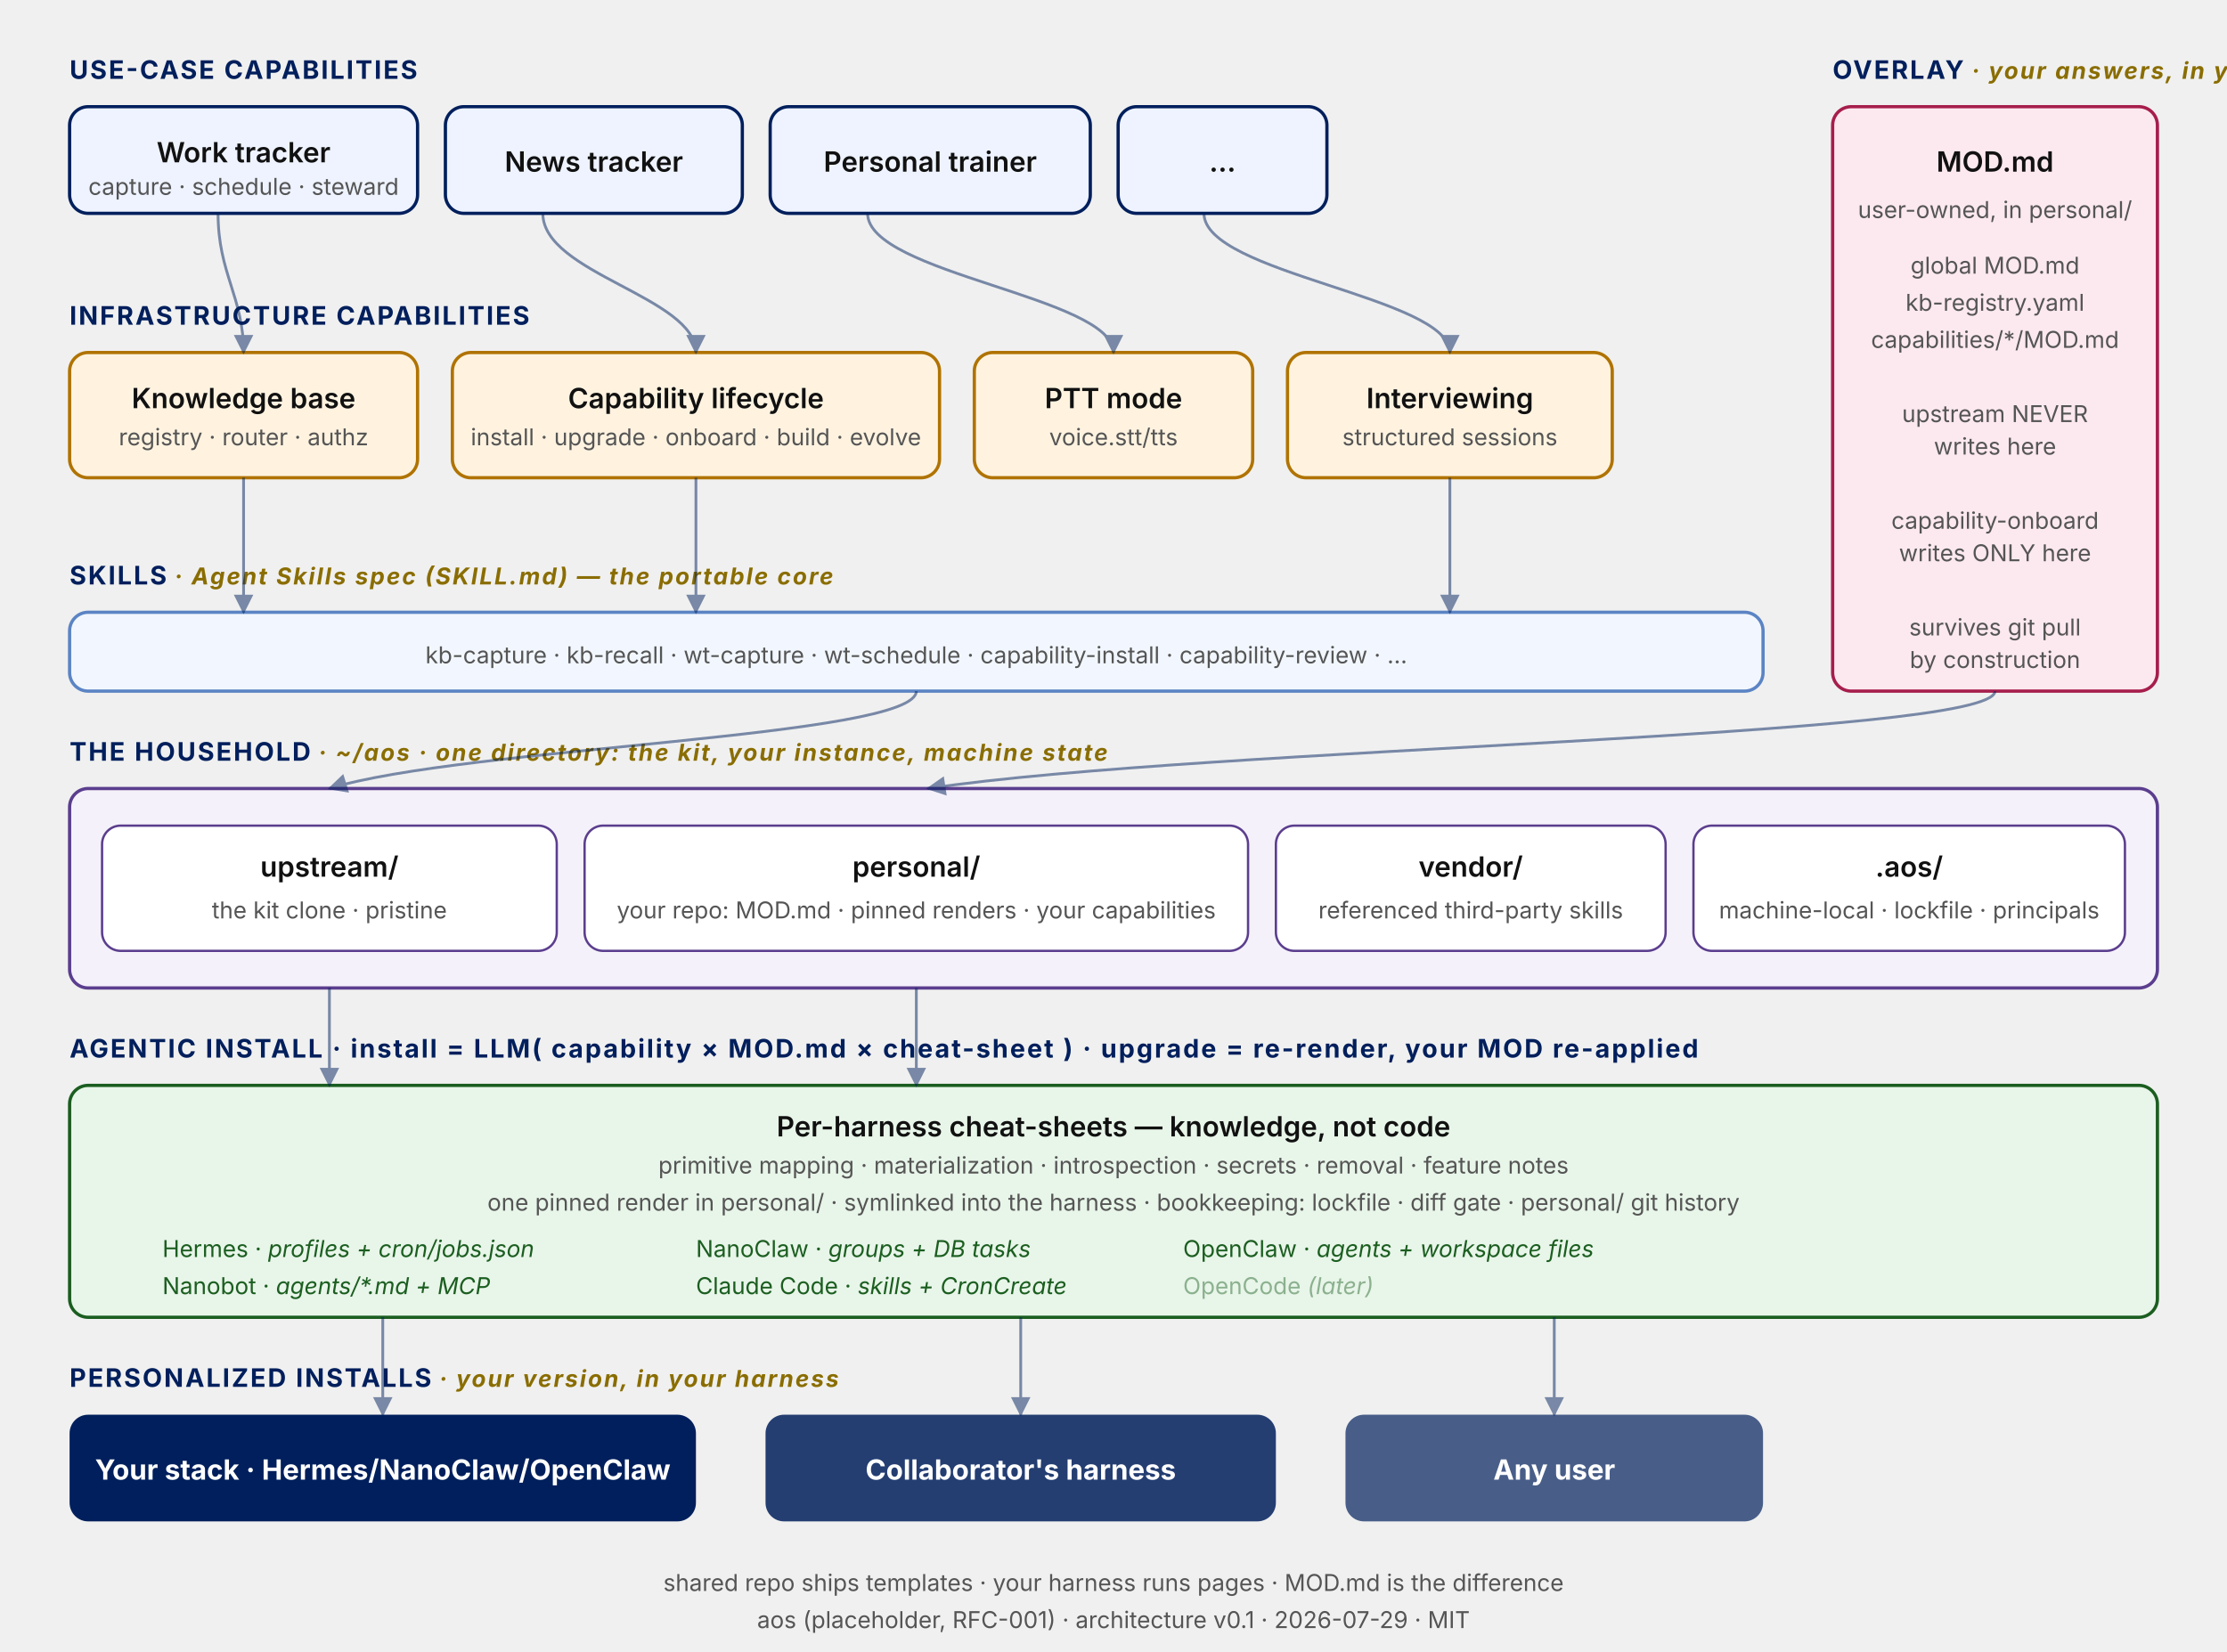
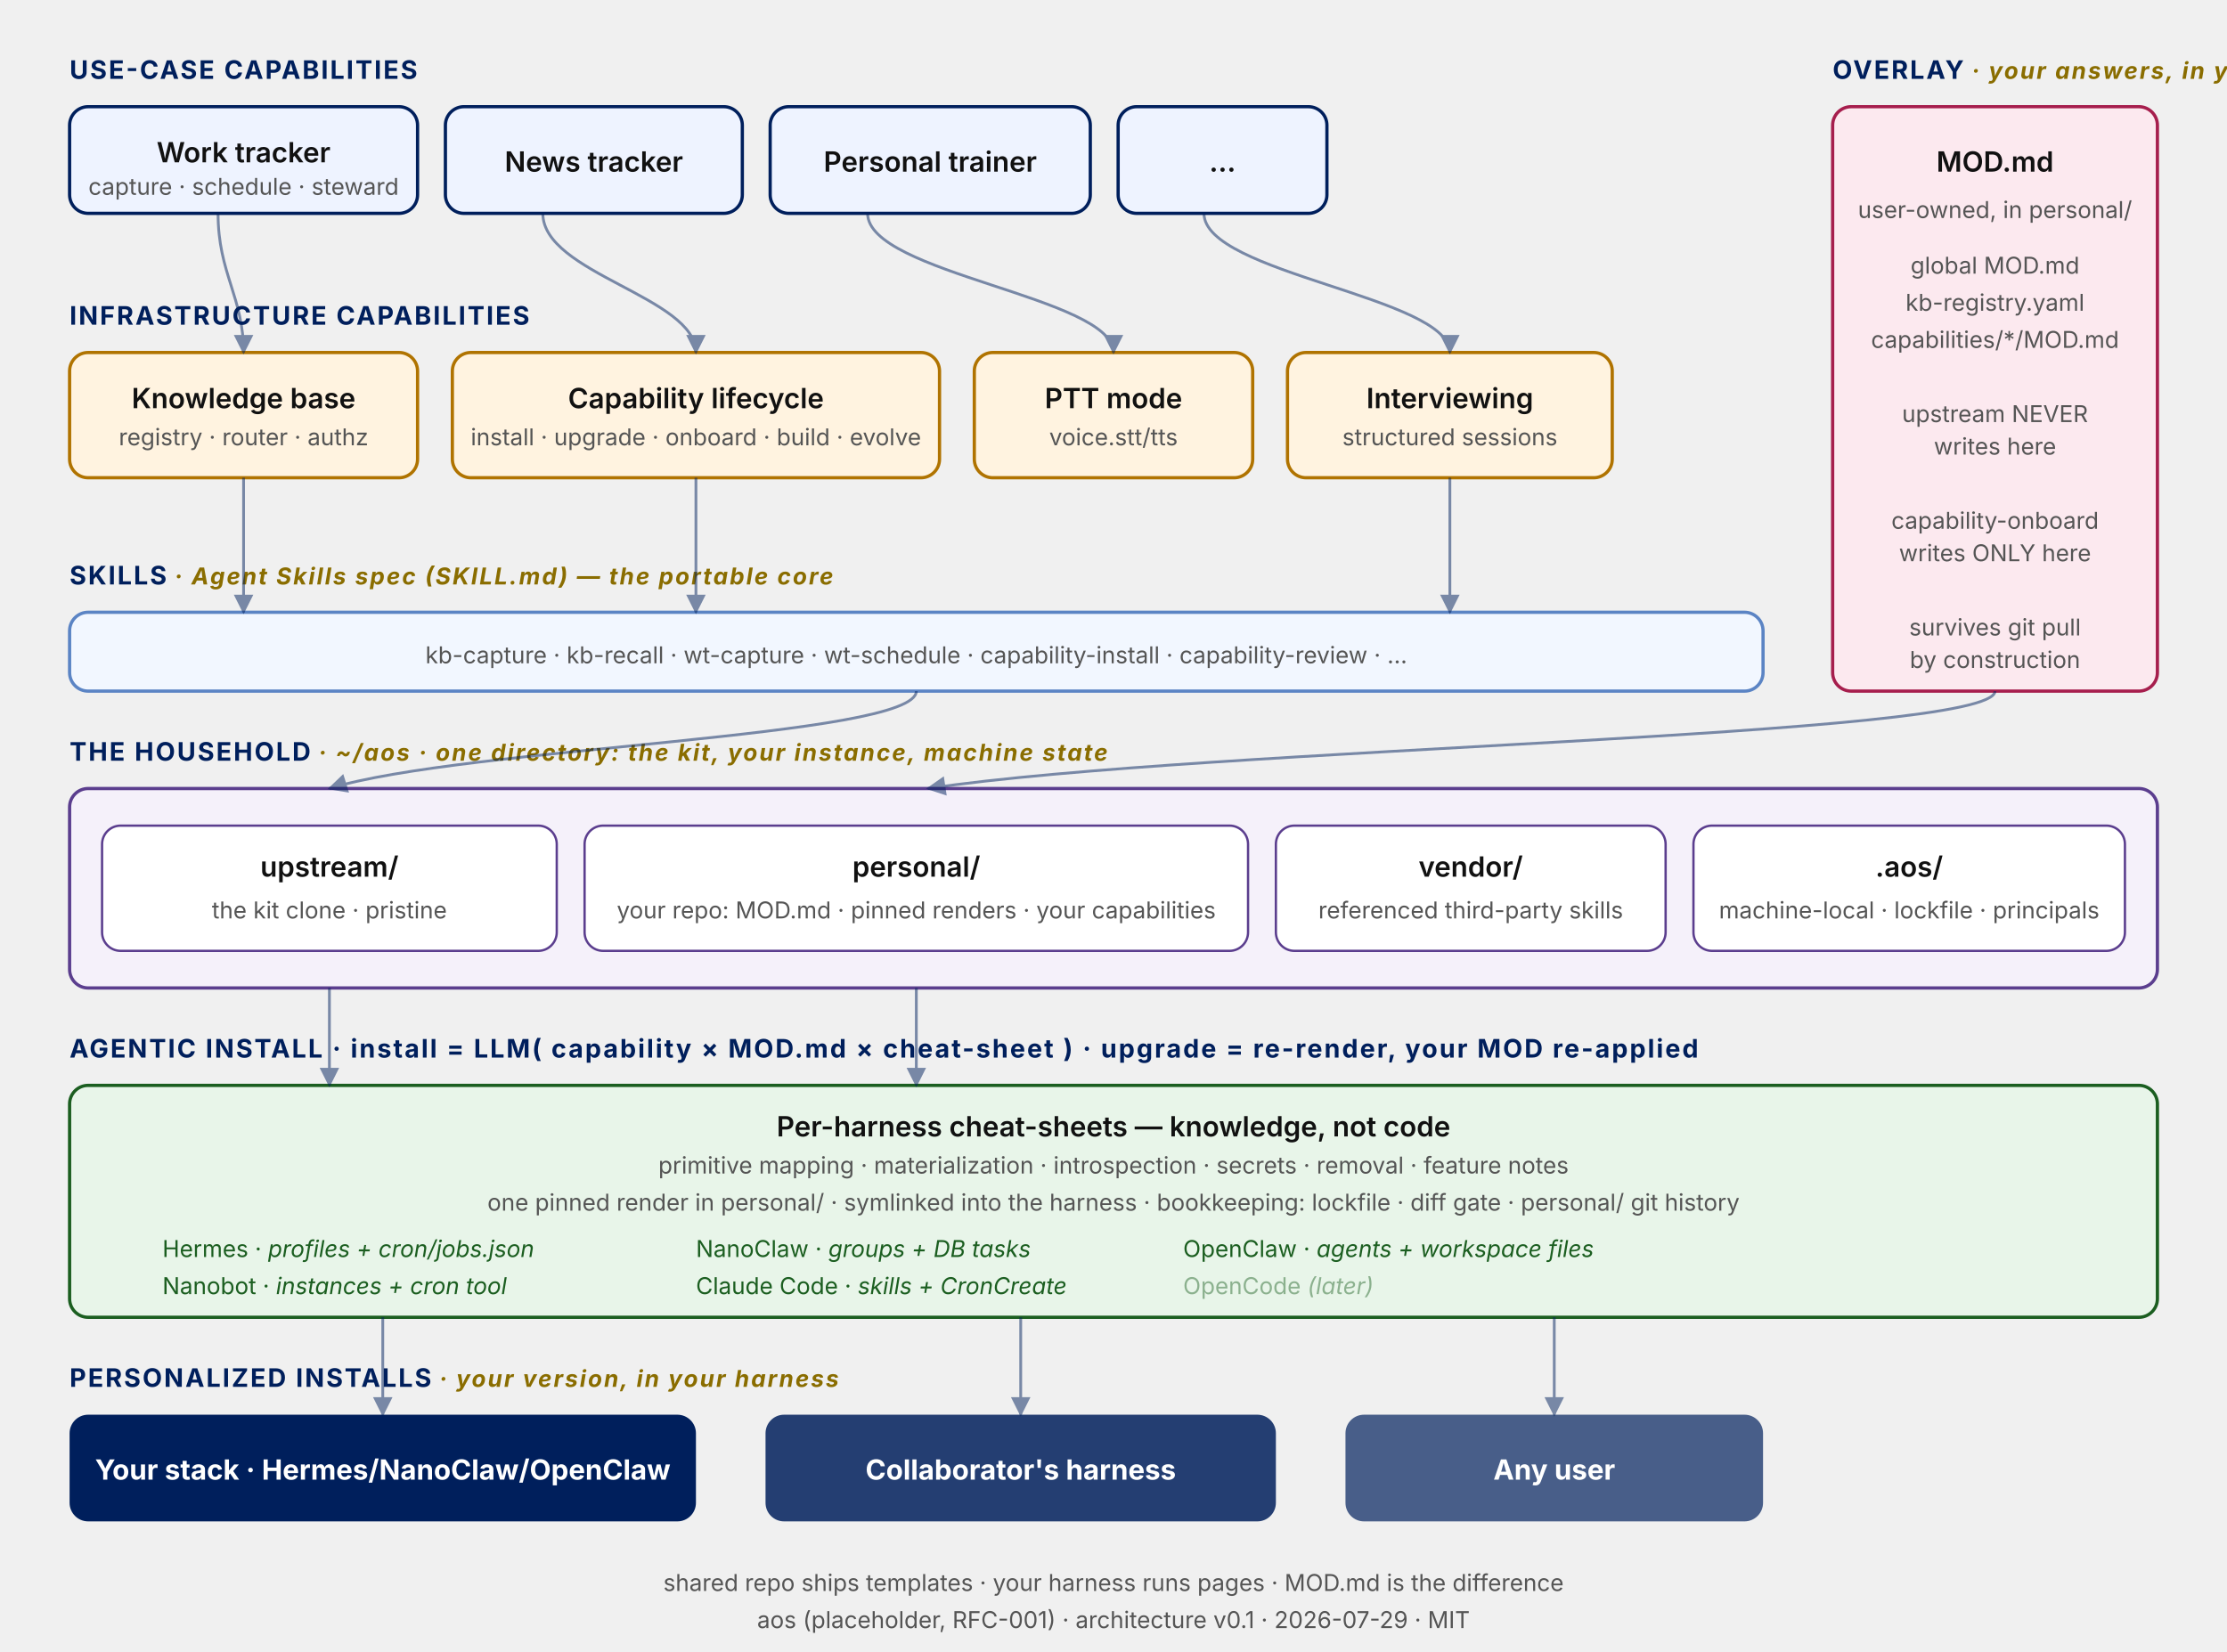
<svg xmlns="http://www.w3.org/2000/svg" viewBox="0 0 960 712" font-family="Inter, -apple-system, sans-serif">
  <defs>
    <marker id="arr" viewBox="0 0 10 10" refX="9" refY="5" markerWidth="7" markerHeight="7" orient="auto-start-reverse">
      <path d="M0,0 L10,5 L0,10 z" fill="#001F5C" />
    </marker>
    <style>
      .tier-label { font-size: 11px; font-weight: 700; fill: #001F5C; letter-spacing: 0.8px; }
      .atomic     { font-size: 10px; font-style: italic; fill: #8A6D00; }
      .box   { rx: 8; ry: 8; stroke-width: 1.4; }
      .atom  { fill: #F2F7FF; stroke: #5B84C4; }
      .mol   { fill: #FFF3E0; stroke: #B07300; }
      .org   { fill: #EEF3FF; stroke: #001F5C; }
      .mod   { fill: #FCE9EF; stroke: #A61E4D; }
      .home  { fill: #F5F1FA; stroke: #5B3E8E; }
      .cell  { fill: #FFFFFF; stroke: #5B3E8E; stroke-width: 1; }
      .adapt { fill: #E8F5E9; stroke: #1B5E20; }
      .page  { fill: #001F5C; }
      .box-t { font-size: 12px; fill: #111; text-anchor: middle; font-weight: 600; }
      .caption { font-size: 10px; fill: #555; text-anchor: middle; }
      .flow  { stroke: #001F5C; stroke-width: 1.2; fill: none; opacity: 0.5; }
      .side  { font-size: 10px; fill: #1B5E20; }
    </style>
  </defs>
  <text class="tier-label" x="30" y="34">USE-CASE CAPABILITIES <tspan class="atomic" />
  </text>
  <g>
    <rect class="box org" x="30" y="46" width="150" height="46" />
    <text class="box-t" x="105" y="70">Work tracker</text>
    <text class="caption" x="105" y="84">capture · schedule · steward</text>
    <rect class="box org" x="192" y="46" width="128" height="46" />
    <text class="box-t" x="256" y="74">News tracker</text>
    <rect class="box org" x="332" y="46" width="138" height="46" />
    <text class="box-t" x="401" y="74">Personal trainer</text>
    <rect class="box org" x="482" y="46" width="90" height="46" />
    <text class="box-t" x="527" y="74">…</text>
  </g>
  <text class="tier-label" x="30" y="140">INFRASTRUCTURE CAPABILITIES <tspan class="atomic" />
  </text>
  <g>
    <rect class="box mol" x="30" y="152" width="150" height="54" />
    <text class="box-t" x="105" y="176">Knowledge base</text>
    <text class="caption" x="105" y="192">registry · router · authz</text>
    <rect class="box mol" x="195" y="152" width="210" height="54" />
    <text class="box-t" x="300" y="176">Capability lifecycle</text>
    <text class="caption" x="300" y="192">install · upgrade · onboard · build · evolve</text>
    <rect class="box mol" x="420" y="152" width="120" height="54" />
    <text class="box-t" x="480" y="176">PTT mode</text>
    <text class="caption" x="480" y="192">voice.stt/tts</text>
    <rect class="box mol" x="555" y="152" width="140" height="54" />
    <text class="box-t" x="625" y="176">Interviewing</text>
    <text class="caption" x="625" y="192">structured sessions</text>
  </g>
  <text class="tier-label" x="30" y="252">SKILLS <tspan class="atomic">· Agent Skills spec (SKILL.md) — the portable core</tspan>
  </text>
  <rect class="box atom" x="30" y="264" width="730" height="34" />
  <text class="caption" x="395" y="286">kb-capture · kb-recall · wt-capture · wt-schedule · capability-install · capability-review · …</text>
  <g>
    <text class="tier-label" x="790" y="34">OVERLAY <tspan class="atomic">· your answers, in your own repo</tspan>
    </text>
    <rect class="box mod" x="790" y="46" width="140" height="252" />
    <text class="box-t" x="860" y="74">MOD.md</text>
    <text class="caption" x="860" y="94">user-owned, in personal/</text>
    <text class="caption" x="860" y="118">global MOD.md</text>
    <text class="caption" x="860" y="134">kb-registry.yaml</text>
    <text class="caption" x="860" y="150">capabilities/*/MOD.md</text>
    <text class="caption" x="860" y="182">upstream NEVER</text>
    <text class="caption" x="860" y="196">writes here</text>
    <text class="caption" x="860" y="228">capability-onboard</text>
    <text class="caption" x="860" y="242">writes ONLY here</text>
    <text class="caption" x="860" y="274">survives git pull</text>
    <text class="caption" x="860" y="288">by construction</text>
  </g>
  <text class="tier-label" x="30" y="328">THE HOUSEHOLD <tspan class="atomic">· ~/aos · one directory: the kit, your instance, machine state</tspan>
  </text>
  <rect class="box home" x="30" y="340" width="900" height="86" />
  <g>
    <rect class="box cell" x="44" y="356" width="196" height="54" />
    <text class="box-t" x="142" y="378">upstream/</text>
    <text class="caption" x="142" y="396">the kit clone · pristine</text>
    <rect class="box cell" x="252" y="356" width="286" height="54" />
    <text class="box-t" x="395" y="378">personal/</text>
    <text class="caption" x="395" y="396">your repo: MOD.md · pinned renders · your capabilities</text>
    <rect class="box cell" x="550" y="356" width="168" height="54" />
    <text class="box-t" x="634" y="378">vendor/</text>
    <text class="caption" x="634" y="396">referenced third-party skills</text>
    <rect class="box cell" x="730" y="356" width="186" height="54" />
    <text class="box-t" x="823" y="378">.aos/</text>
    <text class="caption" x="823" y="396">machine-local · lockfile · principals</text>
  </g>
  <text class="tier-label" x="30" y="456">AGENTIC INSTALL · install = LLM( capability × MOD.md × cheat-sheet ) · upgrade = re-render, your MOD re-applied</text>
  <rect class="box adapt" x="30" y="468" width="900" height="100" />
  <text class="box-t" x="480" y="490" font-size="13">Per-harness cheat-sheets — knowledge, not code</text>
  <text class="caption" x="480" y="506">primitive mapping · materialization · introspection · secrets · removal · feature notes</text>
  <text class="caption" x="480" y="522">one pinned render in personal/ · symlinked into the harness · bookkeeping: lockfile · diff gate · personal/ git history</text>
  <g transform="translate(70, 530)">
    <text class="side" x="0" y="12">Hermes · <tspan font-style="italic">profiles + cron/jobs.json</tspan>
    </text>
    <text class="side" x="230" y="12">NanoClaw · <tspan font-style="italic">groups + DB tasks</tspan>
    </text>
    <text class="side" x="440" y="12">OpenClaw · <tspan font-style="italic">agents + workspace files</tspan>
    </text>
-     <text class="side" x="0" y="28">Nanobot · <tspan font-style="italic">agents/*.md + MCP</tspan>
+     <text class="side" x="0" y="28">Nanobot · <tspan font-style="italic">instances + cron tool</tspan>
    </text>
    <text class="side" x="230" y="28">Claude Code · <tspan font-style="italic">skills + CronCreate</tspan>
    </text>
    <text class="side" x="440" y="28" opacity="0.45">OpenCode <tspan font-style="italic">(later)</tspan>
    </text>
  </g>
  <text class="tier-label" x="30" y="598">PERSONALIZED INSTALLS <tspan class="atomic">· your version, in your harness</tspan>
  </text>
  <g>
    <rect class="box page" x="30" y="610" width="270" height="46" rx="23" />
    <text x="165" y="638" font-size="12" fill="white" text-anchor="middle" font-weight="700">Your stack · Hermes/NanoClaw/OpenClaw</text>
    <rect class="box page" x="330" y="610" width="220" height="46" rx="23" opacity="0.85" />
    <text x="440" y="638" font-size="12" fill="white" text-anchor="middle" font-weight="700">Collaborator's harness</text>
    <rect class="box page" x="580" y="610" width="180" height="46" rx="23" opacity="0.7" />
    <text x="670" y="638" font-size="12" fill="white" text-anchor="middle" font-weight="700">Any user</text>
  </g>
  <path class="flow" d="M94 92 C 94 118, 105 128, 105 152" marker-end="url(#arr)" />
  <path class="flow" d="M234 92 C 234 118, 300 128, 300 152" marker-end="url(#arr)" />
  <path class="flow" d="M374 92 C 374 118, 480 128, 480 152" marker-end="url(#arr)" />
  <path class="flow" d="M519 92 C 519 118, 625 128, 625 152" marker-end="url(#arr)" />
  <path class="flow" d="M105 206 L 105 264" marker-end="url(#arr)" />
  <path class="flow" d="M300 206 L 300 264" marker-end="url(#arr)" />
  <path class="flow" d="M625 206 L 625 264" marker-end="url(#arr)" />
  <path class="flow" d="M395 298 C 395 318, 200 322, 142 340" marker-end="url(#arr)" />
  <path class="flow" d="M860 298 C 860 318, 520 322, 400 340" marker-end="url(#arr)" />
  <path class="flow" d="M142 426 L 142 468" marker-end="url(#arr)" />
  <path class="flow" d="M395 426 L 395 468" marker-end="url(#arr)" />
  <path class="flow" d="M165 568 L 165 610" marker-end="url(#arr)" />
  <path class="flow" d="M440 568 L 440 610" marker-end="url(#arr)" />
  <path class="flow" d="M670 568 L 670 610" marker-end="url(#arr)" />
  <text x="480" y="686" class="caption">shared repo ships templates · your harness runs pages · MOD.md is the difference</text>
  <text x="480" y="702" class="caption">aos (placeholder, RFC-001) · architecture v0.1 · 2026-07-29 · MIT</text>
</svg>
